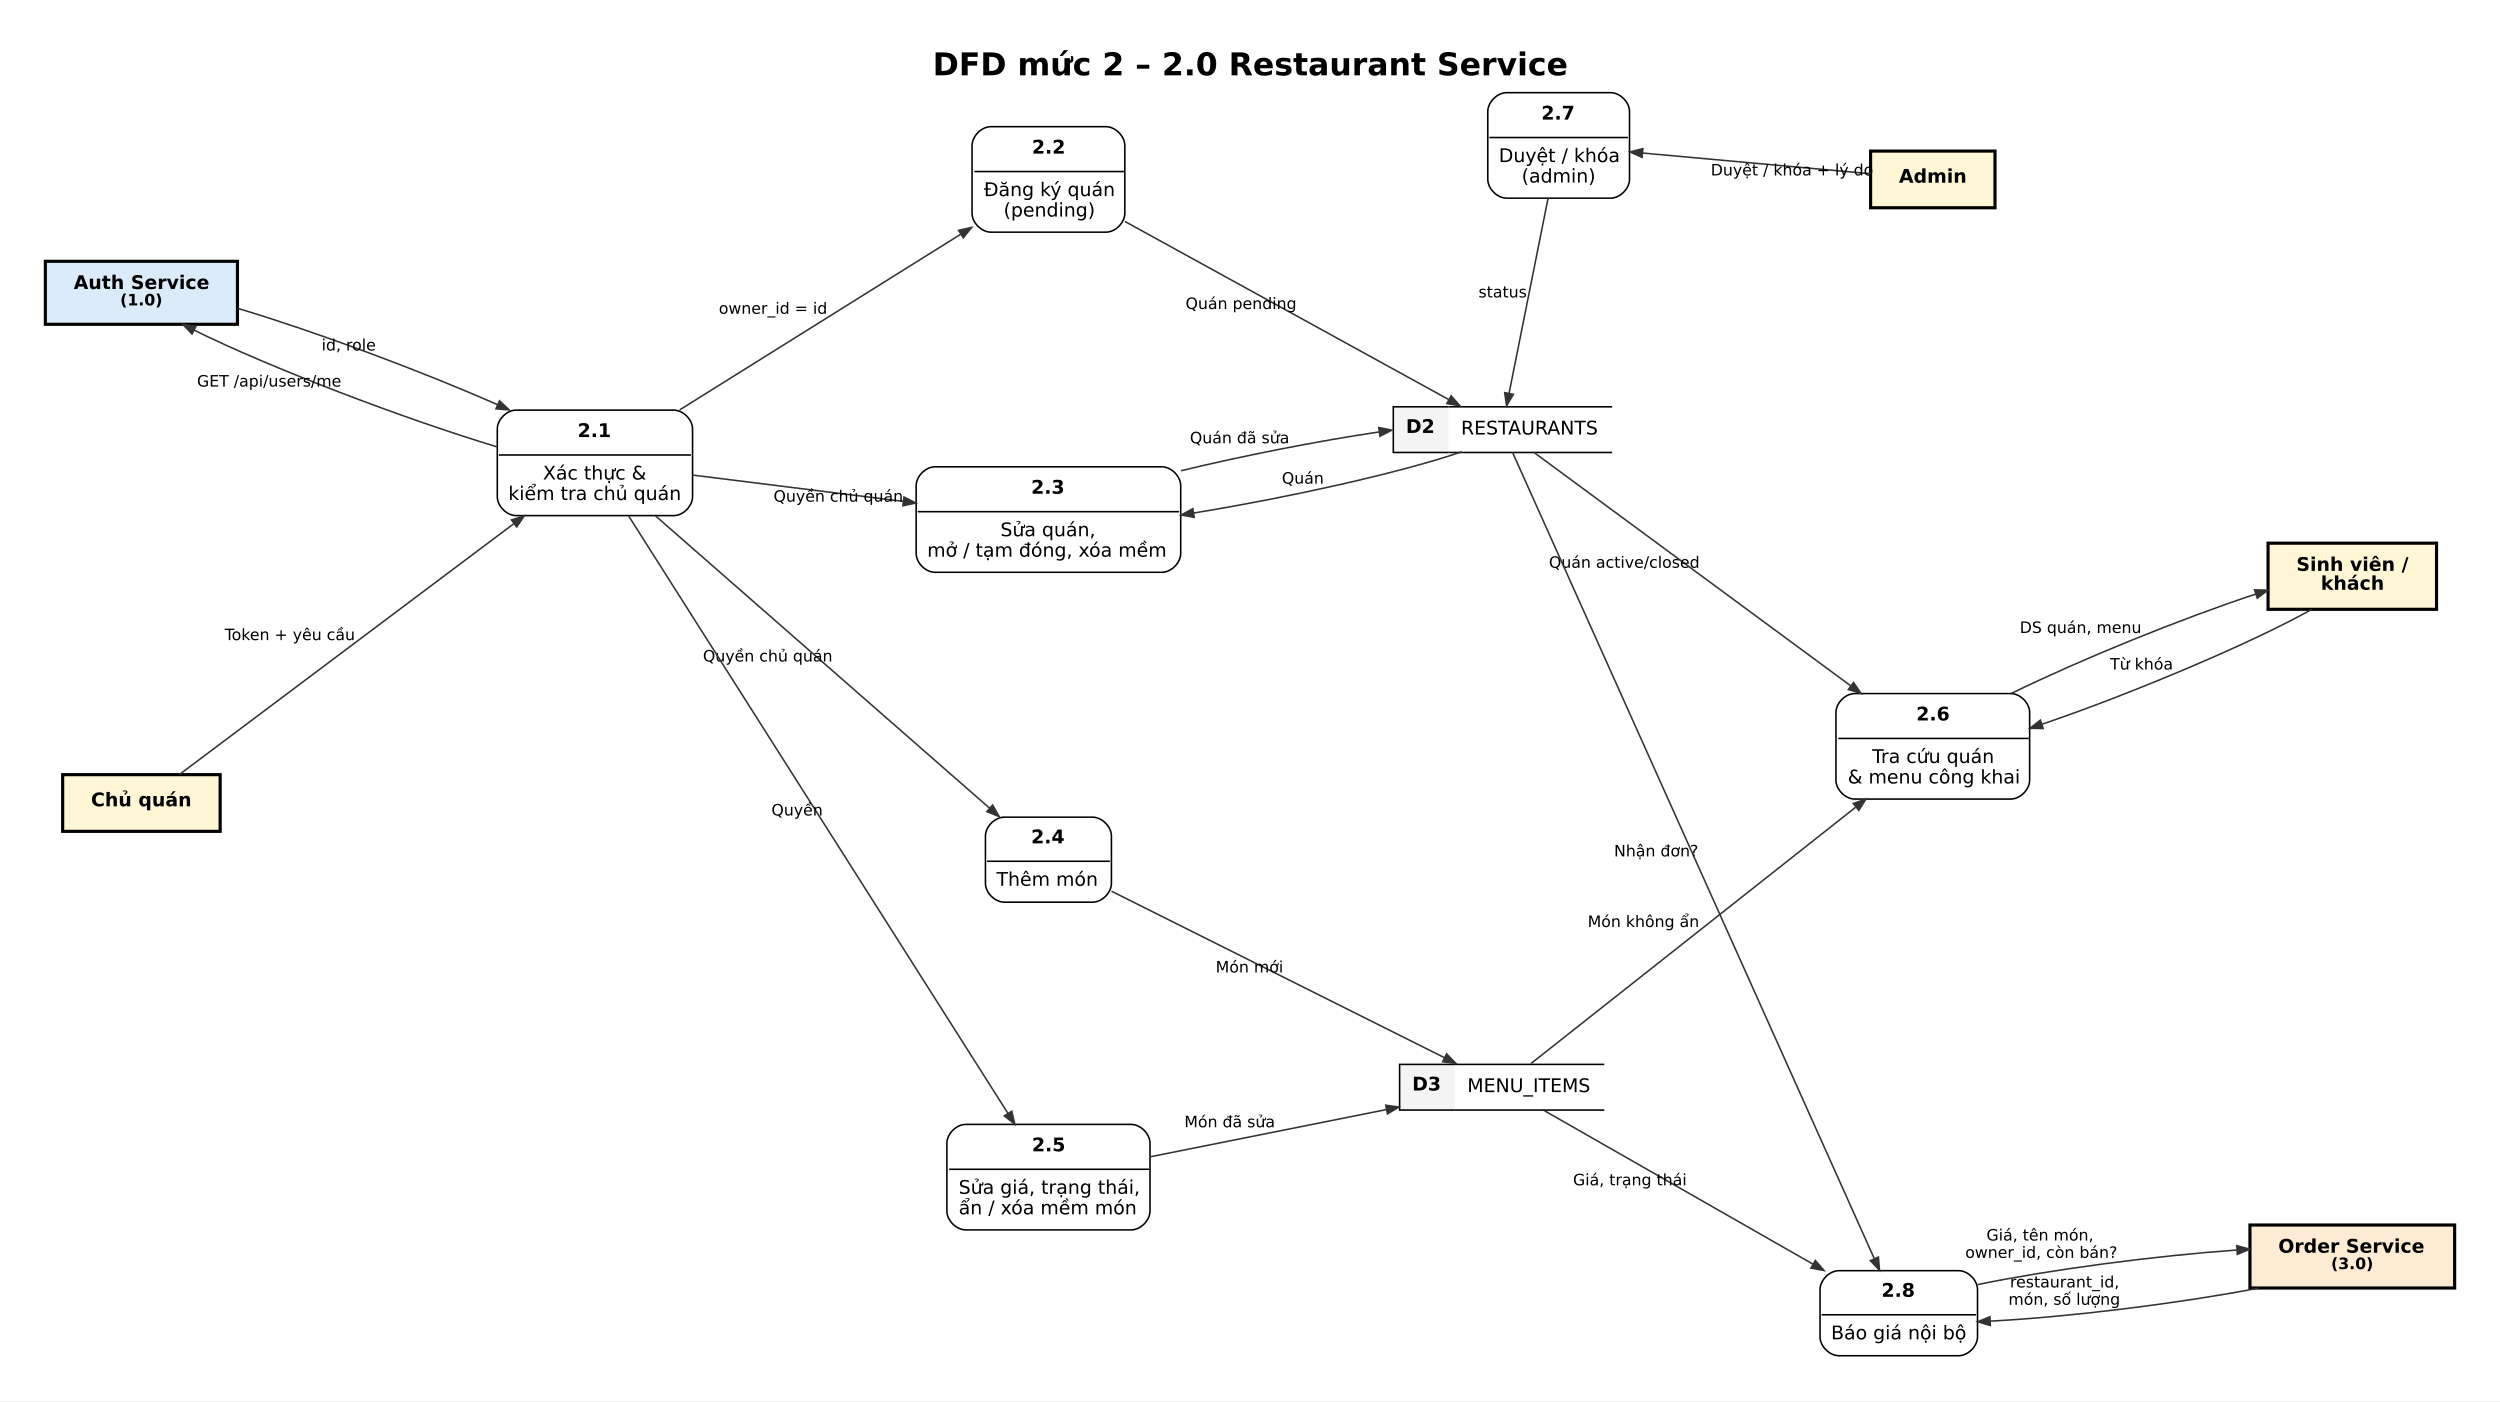
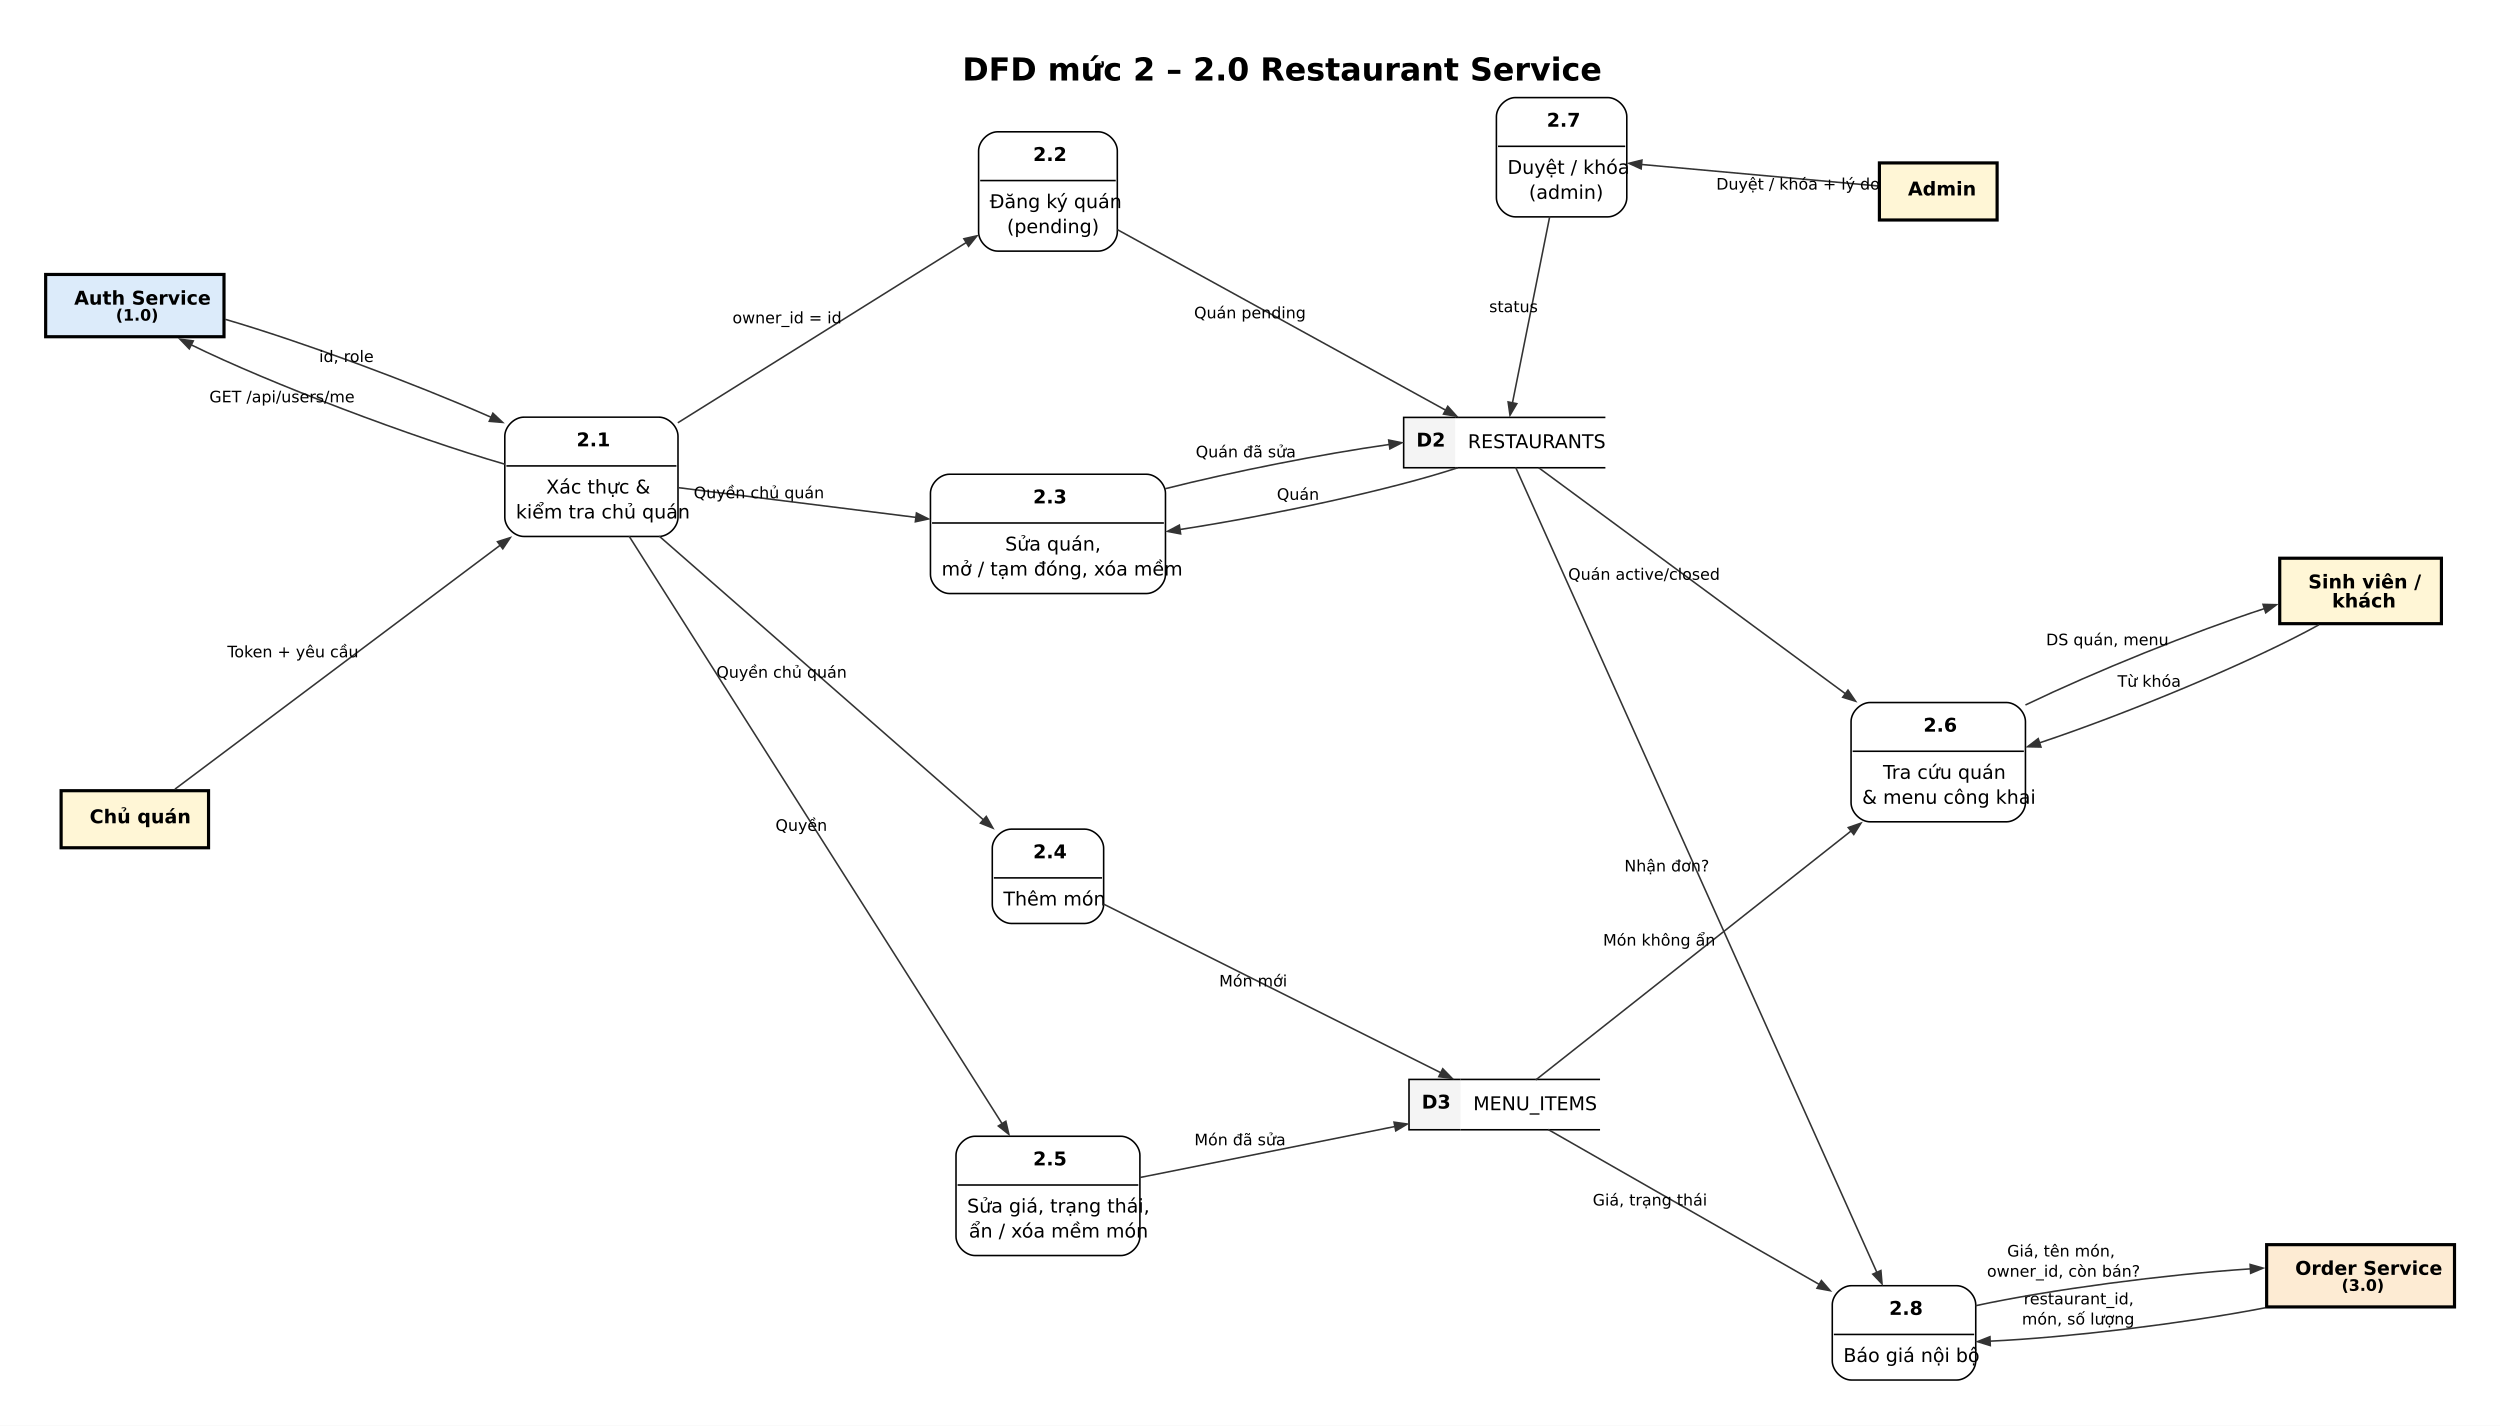
- <svg xmlns="http://www.w3.org/2000/svg" width="1588pt" height="890pt" viewBox="0.00 0.00 1587.60 889.70">
-   <g id="graph0" class="graph" transform="scale(1 1) rotate(0) translate(28.8 860.9)">
-     <polygon fill="white" stroke="transparent" points="-28.8,28.8 -28.8,-860.9 1558.8,-860.9 1558.8,28.8 -28.8,28.8" />
-     <text text-anchor="start" x="563.5" y="-813.1" font-family="DejaVu Sans" font-weight="bold" font-size="20.00">DFD mức 2 – 2.0 Restaurant Service</text>
+ <svg xmlns="http://www.w3.org/2000/svg" width="1577pt" height="899pt" viewBox="0.00 0.00 1577.00 899.00">
+   <g id="graph0" class="graph" transform="scale(1 1) rotate(0) translate(28.8 870.52)">
+     <polygon fill="white" stroke="none" points="-28.8,28.8 -28.8,-870.52 1548.3,-870.52 1548.3,28.8 -28.8,28.8" />
+     <text xml:space="preserve" text-anchor="start" x="578.25" y="-819.72" font-family="DejaVu Sans" font-weight="bold" font-size="20.00">DFD mức 2 – 2.0 Restaurant Service</text>
    <g id="node1" class="node">
-       <polygon fill="#fff6d6" stroke="black" stroke-width="2" points="111,-369 11,-369 11,-333 111,-333 111,-369" />
-       <text text-anchor="start" x="29" y="-348.9" font-family="DejaVu Sans" font-weight="bold" font-size="12.00">Chủ quán</text>
+       <polygon fill="#fff6d6" stroke="black" stroke-width="2" points="102.75,-371.75 9.75,-371.75 9.75,-335.75 102.75,-335.75 102.75,-371.75" />
+       <text xml:space="preserve" text-anchor="start" x="27.75" y="-351.22" font-family="DejaVu Sans" font-weight="bold" font-size="12.00">Chủ quán</text>
    </g>
    <g id="node6" class="node">
-       <path fill="#ffffff" stroke="transparent" d="M299,-533.5C299,-533.5 399,-533.5 399,-533.5 405,-533.5 411,-539.5 411,-545.5 411,-545.5 411,-588.5 411,-588.5 411,-594.5 405,-600.5 399,-600.5 399,-600.5 299,-600.5 299,-600.5 293,-600.5 287,-594.5 287,-588.5 287,-588.5 287,-545.5 287,-545.5 287,-539.5 293,-533.5 299,-533.5" />
-       <polyline fill="none" stroke="black" points="288,-572 410,-572 " />
-       <text text-anchor="start" x="338" y="-583.4" font-family="DejaVu Sans" font-weight="bold" font-size="12.00">2.1</text>
-       <text text-anchor="start" x="316" y="-556.4" font-family="DejaVu Sans" font-size="12.00">Xác thực &amp;</text>
-       <text text-anchor="start" x="294" y="-543.4" font-family="DejaVu Sans" font-size="12.00">kiểm tra chủ quán</text>
-       <path fill="none" stroke="black" d="M299,-533.5C299,-533.5 399,-533.5 399,-533.5 405,-533.5 411,-539.5 411,-545.5 411,-545.5 411,-588.5 411,-588.5 411,-594.5 405,-600.5 399,-600.5 399,-600.5 299,-600.5 299,-600.5 293,-600.5 287,-594.5 287,-588.5 287,-588.5 287,-545.5 287,-545.5 287,-539.5 293,-533.5 299,-533.5" />
+       <path fill="#ffffff" stroke="none" d="M301.63,-532.12C301.63,-532.12 386.88,-532.12 386.88,-532.12 392.88,-532.12 398.88,-538.12 398.88,-544.12 398.88,-544.12 398.88,-595.37 398.88,-595.37 398.88,-601.37 392.88,-607.37 386.88,-607.37 386.88,-607.37 301.63,-607.37 301.63,-607.37 295.63,-607.37 289.63,-601.37 289.63,-595.37 289.63,-595.37 289.63,-544.12 289.63,-544.12 289.63,-538.12 295.63,-532.12 301.63,-532.12" />
+       <polyline fill="none" stroke="black" points="290.63,-576.62 397.88,-576.62" />
+       <text xml:space="preserve" text-anchor="start" x="334.88" y="-588.97" font-family="DejaVu Sans" font-weight="bold" font-size="12.00">2.1</text>
+       <text xml:space="preserve" text-anchor="start" x="315.75" y="-559.22" font-family="DejaVu Sans" font-size="12.00">Xác thực &amp;</text>
+       <text xml:space="preserve" text-anchor="start" x="296.63" y="-543.47" font-family="DejaVu Sans" font-size="12.00">kiểm tra chủ quán</text>
+       <path fill="none" stroke="black" d="M301.63,-532.12C301.63,-532.12 386.88,-532.12 386.88,-532.12 392.88,-532.12 398.88,-538.12 398.88,-544.12 398.88,-544.12 398.88,-595.37 398.88,-595.37 398.88,-601.37 392.88,-607.37 386.88,-607.37 386.88,-607.37 301.63,-607.37 301.63,-607.37 295.63,-607.37 289.63,-601.37 289.63,-595.37 289.63,-595.37 289.63,-544.12 289.63,-544.12 289.63,-538.12 295.63,-532.12 301.63,-532.12" />
    </g>
    <g id="edge1" class="edge">
-       <path fill="none" stroke="#333333" d="M85.06,-369.04C131.56,-403.92 234.71,-481.28 297.4,-528.3" />
-       <polygon fill="#333333" stroke="#333333" points="296.01,-530.76 304.09,-533.32 299.37,-526.28 296.01,-530.76" />
-       <text text-anchor="start" x="113.9" y="-454.42" font-family="DejaVu Sans" font-size="10.00">Token + yêu cầu</text>
+       <path fill="none" stroke="#333333" d="M81.56,-372.73C127.19,-406.96 224.34,-479.81 286.85,-526.7" />
+       <polygon fill="#333333" stroke="#333333" points="285,-528.81 293.08,-531.37 288.36,-524.33 285,-528.81" />
+       <text xml:space="preserve" text-anchor="start" x="114.61" y="-455.89" font-family="DejaVu Sans" font-size="10.00">Token + yêu cầu</text>
    </g>
    <g id="node2" class="node">
-       <polygon fill="#fff6d6" stroke="black" stroke-width="2" points="1518.5,-516 1411.5,-516 1411.5,-474 1518.5,-474 1518.5,-516" />
-       <text text-anchor="start" x="1429.5" y="-498.4" font-family="DejaVu Sans" font-weight="bold" font-size="12.00">Sinh viên /</text>
-       <text text-anchor="start" x="1445" y="-486.4" font-family="DejaVu Sans" font-weight="bold" font-size="12.00">khách</text>
+       <polygon fill="#fff6d6" stroke="black" stroke-width="2" points="1511.25,-518.39 1409.25,-518.39 1409.25,-477.11 1511.25,-477.11 1511.25,-518.39" />
+       <text xml:space="preserve" text-anchor="start" x="1427.25" y="-499.35" font-family="DejaVu Sans" font-weight="bold" font-size="12.00">Sinh viên /</text>
+       <text xml:space="preserve" text-anchor="start" x="1442.25" y="-487.35" font-family="DejaVu Sans" font-weight="bold" font-size="12.00">khách</text>
    </g>
    <g id="node11" class="node">
-       <path fill="#ffffff" stroke="transparent" d="M1149.1,-353.5C1149.1,-353.5 1248.1,-353.5 1248.1,-353.5 1254.1,-353.5 1260.1,-359.5 1260.1,-365.5 1260.1,-365.5 1260.1,-408.5 1260.1,-408.5 1260.1,-414.5 1254.1,-420.5 1248.1,-420.5 1248.1,-420.5 1149.1,-420.5 1149.1,-420.5 1143.1,-420.5 1137.1,-414.5 1137.1,-408.5 1137.1,-408.5 1137.1,-365.5 1137.1,-365.5 1137.1,-359.5 1143.1,-353.5 1149.1,-353.5" />
-       <polyline fill="none" stroke="black" points="1138.6,-392 1259.6,-392 " />
-       <text text-anchor="start" x="1188.1" y="-403.4" font-family="DejaVu Sans" font-weight="bold" font-size="12.00">2.6</text>
-       <text text-anchor="start" x="1160.1" y="-376.4" font-family="DejaVu Sans" font-size="12.00">Tra cứu quán</text>
-       <text text-anchor="start" x="1144.6" y="-363.4" font-family="DejaVu Sans" font-size="12.00">&amp; menu công khai</text>
-       <path fill="none" stroke="black" d="M1149.1,-353.5C1149.1,-353.5 1248.1,-353.5 1248.1,-353.5 1254.1,-353.5 1260.1,-359.5 1260.1,-365.5 1260.1,-365.5 1260.1,-408.5 1260.1,-408.5 1260.1,-414.5 1254.1,-420.5 1248.1,-420.5 1248.1,-420.5 1149.1,-420.5 1149.1,-420.5 1143.1,-420.5 1137.1,-414.5 1137.1,-408.5 1137.1,-408.5 1137.1,-365.5 1137.1,-365.5 1137.1,-359.5 1143.1,-353.5 1149.1,-353.5" />
+       <path fill="#ffffff" stroke="none" d="M1150.85,-352.12C1150.85,-352.12 1236.85,-352.12 1236.85,-352.12 1242.85,-352.12 1248.85,-358.12 1248.85,-364.12 1248.85,-364.12 1248.85,-415.37 1248.85,-415.37 1248.85,-421.37 1242.85,-427.37 1236.85,-427.37 1236.85,-427.37 1150.85,-427.37 1150.85,-427.37 1144.85,-427.37 1138.85,-421.37 1138.85,-415.37 1138.85,-415.37 1138.85,-364.12 1138.85,-364.12 1138.85,-358.12 1144.85,-352.12 1150.85,-352.12" />
+       <polyline fill="none" stroke="black" points="1139.85,-396.62 1247.85,-396.62" />
+       <text xml:space="preserve" text-anchor="start" x="1184.48" y="-408.97" font-family="DejaVu Sans" font-weight="bold" font-size="12.00">2.6</text>
+       <text xml:space="preserve" text-anchor="start" x="1158.98" y="-379.22" font-family="DejaVu Sans" font-size="12.00">Tra cứu quán</text>
+       <text xml:space="preserve" text-anchor="start" x="1145.85" y="-363.47" font-family="DejaVu Sans" font-size="12.00">&amp; menu công khai</text>
+       <path fill="none" stroke="black" d="M1150.85,-352.12C1150.85,-352.12 1236.85,-352.12 1236.85,-352.12 1242.85,-352.12 1248.85,-358.12 1248.85,-364.12 1248.85,-364.12 1248.85,-415.37 1248.85,-415.37 1248.85,-421.37 1242.85,-427.37 1236.85,-427.37 1236.85,-427.37 1150.85,-427.37 1150.85,-427.37 1144.85,-427.37 1138.85,-421.37 1138.85,-415.37 1138.85,-415.37 1138.85,-364.12 1138.85,-364.12 1138.85,-358.12 1144.85,-352.12 1150.85,-352.12" />
    </g>
    <g id="edge13" class="edge">
-       <path fill="none" stroke="#333333" d="M1439.17,-473.9C1399.92,-452.01 1324.12,-420.12 1268.01,-401.04" />
-       <polygon fill="#333333" stroke="#333333" points="1268.71,-398.32 1260.24,-398.44 1266.93,-403.63 1268.71,-398.32" />
-       <text text-anchor="start" x="1311.18" y="-435.75" font-family="DejaVu Sans" font-size="10.00">Từ khóa</text>
+       <path fill="none" stroke="#333333" d="M1433.93,-476.38C1393.18,-453.74 1313.89,-420.6 1257.56,-401.88" />
+       <polygon fill="#333333" stroke="#333333" points="1258.64,-399.28 1250.16,-399.47 1256.9,-404.61 1258.64,-399.28" />
+       <text xml:space="preserve" text-anchor="start" x="1306.93" y="-437.3" font-family="DejaVu Sans" font-size="10.00">Từ khóa</text>
    </g>
    <g id="node3" class="node">
-       <polygon fill="#fff6d6" stroke="black" stroke-width="2" points="1238.1,-765 1159.1,-765 1159.1,-729 1238.1,-729 1238.1,-765" />
-       <text text-anchor="start" x="1177.1" y="-744.9" font-family="DejaVu Sans" font-weight="bold" font-size="12.00">Admin</text>
+       <polygon fill="#fff6d6" stroke="black" stroke-width="2" points="1230.98,-767.75 1156.73,-767.75 1156.73,-731.75 1230.98,-731.75 1230.98,-767.75" />
+       <text xml:space="preserve" text-anchor="start" x="1174.73" y="-747.23" font-family="DejaVu Sans" font-weight="bold" font-size="12.00">Admin</text>
    </g>
    <g id="node12" class="node">
-       <path fill="#ffffff" stroke="transparent" d="M928,-735.1C928,-735.1 994,-735.1 994,-735.1 1000,-735.1 1006,-741.1 1006,-747.1 1006,-747.1 1006,-790.1 1006,-790.1 1006,-796.1 1000,-802.1 994,-802.1 994,-802.1 928,-802.1 928,-802.1 922,-802.1 916,-796.1 916,-790.1 916,-790.1 916,-747.1 916,-747.1 916,-741.1 922,-735.1 928,-735.1" />
-       <polyline fill="none" stroke="black" points="917,-773.6 1005,-773.6 " />
-       <text text-anchor="start" x="950" y="-785" font-family="DejaVu Sans" font-weight="bold" font-size="12.00">2.7</text>
-       <text text-anchor="start" x="923" y="-758" font-family="DejaVu Sans" font-size="12.00">Duyệt / khóa</text>
-       <text text-anchor="start" x="937.5" y="-745" font-family="DejaVu Sans" font-size="12.00">(admin)</text>
-       <path fill="none" stroke="black" d="M928,-735.1C928,-735.1 994,-735.1 994,-735.1 1000,-735.1 1006,-741.1 1006,-747.1 1006,-747.1 1006,-790.1 1006,-790.1 1006,-796.1 1000,-802.1 994,-802.1 994,-802.1 928,-802.1 928,-802.1 922,-802.1 916,-796.1 916,-790.1 916,-790.1 916,-747.1 916,-747.1 916,-741.1 922,-735.1 928,-735.1" />
+       <path fill="#ffffff" stroke="none" d="M927.13,-733.72C927.13,-733.72 985.38,-733.72 985.38,-733.72 991.38,-733.72 997.38,-739.72 997.38,-745.72 997.38,-745.72 997.38,-796.97 997.38,-796.97 997.38,-802.97 991.38,-808.97 985.38,-808.97 985.38,-808.97 927.13,-808.97 927.13,-808.97 921.13,-808.97 915.13,-802.97 915.13,-796.97 915.13,-796.97 915.13,-745.72 915.13,-745.72 915.13,-739.72 921.13,-733.72 927.13,-733.72" />
+       <polyline fill="none" stroke="black" points="916.13,-778.22 996.38,-778.22" />
+       <text xml:space="preserve" text-anchor="start" x="946.88" y="-790.57" font-family="DejaVu Sans" font-weight="bold" font-size="12.00">2.7</text>
+       <text xml:space="preserve" text-anchor="start" x="922.13" y="-760.82" font-family="DejaVu Sans" font-size="12.00">Duyệt / khóa</text>
+       <text xml:space="preserve" text-anchor="start" x="935.63" y="-745.07" font-family="DejaVu Sans" font-size="12.00">(admin)</text>
+       <path fill="none" stroke="black" d="M927.13,-733.72C927.13,-733.72 985.38,-733.72 985.38,-733.72 991.38,-733.72 997.38,-739.72 997.38,-745.72 997.38,-745.72 997.38,-796.97 997.38,-796.97 997.38,-802.97 991.38,-808.97 985.38,-808.97 985.38,-808.97 927.13,-808.97 927.13,-808.97 921.13,-808.97 915.13,-802.97 915.13,-796.97 915.13,-796.97 915.13,-745.72 915.13,-745.72 915.13,-739.72 921.13,-733.72 927.13,-733.72" />
    </g>
    <g id="edge17" class="edge">
-       <path fill="none" stroke="#333333" d="M1159.1,-750.59C1119.47,-754.19 1058.18,-759.77 1014.27,-763.76" />
-       <polygon fill="#333333" stroke="#333333" points="1013.99,-760.97 1006.28,-764.48 1014.5,-766.55 1013.99,-760.97" />
-       <text text-anchor="start" x="1057.6" y="-749.52" font-family="DejaVu Sans" font-size="10.00">Duyệt / khóa + lý do</text>
+       <path fill="none" stroke="#333333" d="M1155.94,-753.2C1115.45,-756.88 1051.09,-762.73 1006.43,-766.79" />
+       <polygon fill="#333333" stroke="#333333" points="1006.43,-763.98 998.72,-767.49 1006.94,-769.55 1006.43,-763.98" />
+       <text xml:space="preserve" text-anchor="start" x="1053.79" y="-750.92" font-family="DejaVu Sans" font-size="10.00">Duyệt / khóa + lý do</text>
    </g>
    <g id="node4" class="node">
-       <polygon fill="#dcebfa" stroke="black" stroke-width="2" points="122,-695 0,-695 0,-655 122,-655 122,-695" />
-       <text text-anchor="start" x="18" y="-677.4" font-family="DejaVu Sans" font-weight="bold" font-size="12.00">Auth Service</text>
-       <text text-anchor="start" x="47.5" y="-667" font-family="DejaVu Sans" font-weight="bold" font-size="10.00">(1.0)</text>
+       <polygon fill="#dcebfa" stroke="black" stroke-width="2" points="112.5,-697.39 0,-697.39 0,-658.11 112.5,-658.11 112.5,-697.39" />
+       <text xml:space="preserve" text-anchor="start" x="18" y="-678.35" font-family="DejaVu Sans" font-weight="bold" font-size="12.00">Auth Service</text>
+       <text xml:space="preserve" text-anchor="start" x="44.25" y="-668.25" font-family="DejaVu Sans" font-weight="bold" font-size="10.00">(1.0)</text>
    </g>
    <g id="edge3" class="edge">
-       <path fill="none" stroke="#333333" d="M122.19,-665.11C170.81,-650.59 238.46,-625.44 287.23,-603.9" />
-       <polygon fill="#333333" stroke="#333333" points="288.42,-606.43 294.58,-600.61 286.14,-601.32 288.42,-606.43" />
-       <text text-anchor="start" x="175.43" y="-638.36" font-family="DejaVu Sans" font-size="10.00">id, role</text>
+       <path fill="none" stroke="#333333" d="M113.26,-669.1C161.7,-654.92 231.08,-629.27 281.17,-607.23" />
+       <polygon fill="#333333" stroke="#333333" points="282.11,-609.87 288.28,-604.06 279.83,-604.76 282.11,-609.87" />
+       <text xml:space="preserve" text-anchor="start" x="172.5" y="-642.17" font-family="DejaVu Sans" font-size="10.00">id, role</text>
    </g>
    <g id="node5" class="node">
-       <polygon fill="#fdebd3" stroke="black" stroke-width="2" points="1530,-83 1400,-83 1400,-43 1530,-43 1530,-83" />
-       <text text-anchor="start" x="1418" y="-65.4" font-family="DejaVu Sans" font-weight="bold" font-size="12.00">Order Service</text>
-       <text text-anchor="start" x="1451.5" y="-55" font-family="DejaVu Sans" font-weight="bold" font-size="10.00">(3.0)</text>
+       <polygon fill="#fdebd3" stroke="black" stroke-width="2" points="1519.5,-85.39 1401,-85.39 1401,-46.11 1519.5,-46.11 1519.5,-85.39" />
+       <text xml:space="preserve" text-anchor="start" x="1419" y="-66.35" font-family="DejaVu Sans" font-weight="bold" font-size="12.00">Order Service</text>
+       <text xml:space="preserve" text-anchor="start" x="1448.25" y="-56.25" font-family="DejaVu Sans" font-weight="bold" font-size="10.00">(3.0)</text>
    </g>
    <g id="node13" class="node">
-       <path fill="#ffffff" stroke="transparent" d="M1139,0C1139,0 1215,0 1215,0 1221,0 1227,-6 1227,-12 1227,-12 1227,-42 1227,-42 1227,-48 1221,-54 1215,-54 1215,-54 1139,-54 1139,-54 1133,-54 1127,-48 1127,-42 1127,-42 1127,-12 1127,-12 1127,-6 1133,0 1139,0" />
-       <polyline fill="none" stroke="black" points="1128,-26 1226,-26 " />
-       <text text-anchor="start" x="1166" y="-37.4" font-family="DejaVu Sans" font-weight="bold" font-size="12.00">2.8</text>
-       <text text-anchor="start" x="1134" y="-10.4" font-family="DejaVu Sans" font-size="12.00">Báo giá nội bộ</text>
-       <path fill="none" stroke="black" d="M1139,0C1139,0 1215,0 1215,0 1221,0 1227,-6 1227,-12 1227,-12 1227,-42 1227,-42 1227,-48 1221,-54 1215,-54 1215,-54 1139,-54 1139,-54 1133,-54 1127,-48 1127,-42 1127,-42 1127,-12 1127,-12 1127,-6 1133,0 1139,0" />
+       <path fill="#ffffff" stroke="none" d="M1139,0C1139,0 1205.5,0 1205.5,0 1211.5,0 1217.5,-6 1217.5,-12 1217.5,-12 1217.5,-47.5 1217.5,-47.5 1217.5,-53.5 1211.5,-59.5 1205.5,-59.5 1205.5,-59.5 1139,-59.5 1139,-59.5 1133,-59.5 1127,-53.5 1127,-47.5 1127,-47.5 1127,-12 1127,-12 1127,-6 1133,0 1139,0" />
+       <polyline fill="none" stroke="black" points="1128,-28.75 1216.5,-28.75" />
+       <text xml:space="preserve" text-anchor="start" x="1162.88" y="-41.1" font-family="DejaVu Sans" font-weight="bold" font-size="12.00">2.8</text>
+       <text xml:space="preserve" text-anchor="start" x="1134" y="-11.35" font-family="DejaVu Sans" font-size="12.00">Báo giá nội bộ</text>
+       <path fill="none" stroke="black" d="M1139,0C1139,0 1205.5,0 1205.5,0 1211.5,0 1217.5,-6 1217.5,-12 1217.5,-12 1217.5,-47.5 1217.5,-47.5 1217.5,-53.5 1211.5,-59.5 1205.5,-59.5 1205.5,-59.5 1139,-59.5 1139,-59.5 1133,-59.5 1127,-53.5 1127,-47.5 1127,-47.5 1127,-12 1127,-12 1127,-6 1133,0 1139,0" />
    </g>
    <g id="edge19" class="edge">
-       <path fill="none" stroke="#333333" d="M1405.48,-42.94C1355.53,-33.27 1284.63,-24.51 1235.09,-21.96" />
-       <polygon fill="#333333" stroke="#333333" points="1235.14,-19.16 1227.03,-21.59 1234.89,-24.75 1235.14,-19.16" />
-       <text text-anchor="start" x="1247.6" y="-43.35" font-family="DejaVu Sans" font-size="10.00">restaurant_id,</text>
-       <text text-anchor="start" x="1246.6" y="-32.35" font-family="DejaVu Sans" font-size="10.00">món, số lượng</text>
+       <path fill="none" stroke="#333333" d="M1400.03,-45.55C1348.75,-35.67 1275.75,-26.77 1226.31,-24.51" />
+       <polygon fill="#333333" stroke="#333333" points="1226.67,-21.73 1218.57,-24.22 1226.46,-27.32 1226.67,-21.73" />
+       <text xml:space="preserve" text-anchor="start" x="1247.74" y="-47.74" font-family="DejaVu Sans" font-size="10.00">restaurant_id,</text>
+       <text xml:space="preserve" text-anchor="start" x="1246.61" y="-34.99" font-family="DejaVu Sans" font-size="10.00">món, số lượng</text>
    </g>
    <g id="edge2" class="edge">
-       <path fill="none" stroke="#333333" d="M286.74,-577.2C227.76,-594.91 141.49,-627.92 94.47,-651.28" />
-       <polygon fill="#333333" stroke="#333333" points="93.14,-648.82 87.27,-654.94 95.67,-653.81 93.14,-648.82" />
-       <text text-anchor="start" x="96.31" y="-615.44" font-family="DejaVu Sans" font-size="10.00">GET /api/users/me</text>
+       <path fill="none" stroke="#333333" d="M289.64,-577.7C231.53,-594.49 141.4,-628.66 91.83,-652.99" />
+       <polygon fill="#333333" stroke="#333333" points="90.59,-650.48 84.71,-656.58 93.11,-655.48 90.59,-650.48" />
+       <text xml:space="preserve" text-anchor="start" x="103.26" y="-616.73" font-family="DejaVu Sans" font-size="10.00">GET /api/users/me</text>
    </g>
    <g id="node7" class="node">
-       <path fill="#ffffff" stroke="transparent" d="M600.5,-713.5C600.5,-713.5 673.5,-713.5 673.5,-713.5 679.5,-713.5 685.5,-719.5 685.5,-725.5 685.5,-725.5 685.5,-768.5 685.5,-768.5 685.5,-774.5 679.5,-780.5 673.5,-780.5 673.5,-780.5 600.5,-780.5 600.5,-780.5 594.5,-780.5 588.5,-774.5 588.5,-768.5 588.5,-768.5 588.5,-725.5 588.5,-725.5 588.5,-719.5 594.5,-713.5 600.5,-713.5" />
-       <polyline fill="none" stroke="black" points="590,-752 685,-752 " />
-       <text text-anchor="start" x="626.5" y="-763.4" font-family="DejaVu Sans" font-weight="bold" font-size="12.00">2.2</text>
-       <text text-anchor="start" x="596" y="-736.4" font-family="DejaVu Sans" font-size="12.00">Đăng ký quán</text>
-       <text text-anchor="start" x="608.5" y="-723.4" font-family="DejaVu Sans" font-size="12.00">(pending)</text>
-       <path fill="none" stroke="black" d="M600.5,-713.5C600.5,-713.5 673.5,-713.5 673.5,-713.5 679.5,-713.5 685.5,-719.5 685.5,-725.5 685.5,-725.5 685.5,-768.5 685.5,-768.5 685.5,-774.5 679.5,-780.5 673.5,-780.5 673.5,-780.5 600.5,-780.5 600.5,-780.5 594.5,-780.5 588.5,-774.5 588.5,-768.5 588.5,-768.5 588.5,-725.5 588.5,-725.5 588.5,-719.5 594.5,-713.5 600.5,-713.5" />
+       <path fill="#ffffff" stroke="none" d="M600.5,-712.12C600.5,-712.12 664,-712.12 664,-712.12 670,-712.12 676,-718.12 676,-724.12 676,-724.12 676,-775.38 676,-775.38 676,-781.38 670,-787.38 664,-787.38 664,-787.38 600.5,-787.38 600.5,-787.38 594.5,-787.38 588.5,-781.38 588.5,-775.38 588.5,-775.38 588.5,-724.12 588.5,-724.12 588.5,-718.12 594.5,-712.12 600.5,-712.12" />
+       <polyline fill="none" stroke="black" points="589.5,-756.62 675,-756.62" />
+       <text xml:space="preserve" text-anchor="start" x="622.88" y="-768.98" font-family="DejaVu Sans" font-weight="bold" font-size="12.00">2.2</text>
+       <text xml:space="preserve" text-anchor="start" x="595.5" y="-739.23" font-family="DejaVu Sans" font-size="12.00">Đăng ký quán</text>
+       <text xml:space="preserve" text-anchor="start" x="606.38" y="-723.48" font-family="DejaVu Sans" font-size="12.00">(pending)</text>
+       <path fill="none" stroke="black" d="M600.5,-712.12C600.5,-712.12 664,-712.12 664,-712.12 670,-712.12 676,-718.12 676,-724.12 676,-724.12 676,-775.38 676,-775.38 676,-781.38 670,-787.38 664,-787.38 664,-787.38 600.5,-787.38 600.5,-787.38 594.5,-787.38 588.5,-781.38 588.5,-775.38 588.5,-775.38 588.5,-724.12 588.5,-724.12 588.5,-718.12 594.5,-712.12 600.5,-712.12" />
    </g>
    <g id="edge4" class="edge">
-       <path fill="none" stroke="#333333" d="M402.83,-600.65C453.78,-632.49 529.93,-680.08 581.44,-712.28" />
-       <polygon fill="#333333" stroke="#333333" points="579.96,-714.65 588.23,-716.52 582.93,-709.9 579.96,-714.65" />
-       <text text-anchor="start" x="427.66" y="-661.66" font-family="DejaVu Sans" font-size="10.00">owner_id = id</text>
+       <path fill="none" stroke="#333333" d="M398.76,-603.82C451.08,-636.52 529.51,-685.54 580.79,-717.59" />
+       <polygon fill="#333333" stroke="#333333" points="579.23,-719.91 587.49,-721.78 582.19,-715.16 579.23,-719.91" />
+       <text xml:space="preserve" text-anchor="start" x="433.23" y="-666.58" font-family="DejaVu Sans" font-size="10.00">owner_id = id</text>
    </g>
    <g id="node8" class="node">
-       <path fill="#ffffff" stroke="transparent" d="M565,-497.5C565,-497.5 709,-497.5 709,-497.5 715,-497.5 721,-503.5 721,-509.5 721,-509.5 721,-552.5 721,-552.5 721,-558.5 715,-564.5 709,-564.5 709,-564.5 565,-564.5 565,-564.5 559,-564.5 553,-558.5 553,-552.5 553,-552.5 553,-509.5 553,-509.5 553,-503.5 559,-497.5 565,-497.5" />
-       <polyline fill="none" stroke="black" points="554,-536 720,-536 " />
-       <text text-anchor="start" x="626" y="-547.4" font-family="DejaVu Sans" font-weight="bold" font-size="12.00">2.3</text>
-       <text text-anchor="start" x="606.5" y="-520.4" font-family="DejaVu Sans" font-size="12.00">Sửa quán,</text>
-       <text text-anchor="start" x="560" y="-507.4" font-family="DejaVu Sans" font-size="12.00">mở / tạm đóng, xóa mềm</text>
-       <path fill="none" stroke="black" d="M565,-497.5C565,-497.5 709,-497.5 709,-497.5 715,-497.5 721,-503.5 721,-509.5 721,-509.5 721,-552.5 721,-552.5 721,-558.5 715,-564.5 709,-564.5 709,-564.5 565,-564.5 565,-564.5 559,-564.5 553,-558.5 553,-552.5 553,-552.5 553,-509.5 553,-509.5 553,-503.5 559,-497.5 565,-497.5" />
+       <path fill="#ffffff" stroke="none" d="M570.13,-496.12C570.13,-496.12 694.38,-496.12 694.38,-496.12 700.38,-496.12 706.38,-502.12 706.38,-508.12 706.38,-508.12 706.38,-559.37 706.38,-559.37 706.38,-565.37 700.38,-571.37 694.38,-571.37 694.38,-571.37 570.13,-571.37 570.13,-571.37 564.13,-571.37 558.13,-565.37 558.13,-559.37 558.13,-559.37 558.13,-508.12 558.13,-508.12 558.13,-502.12 564.13,-496.12 570.13,-496.12" />
+       <polyline fill="none" stroke="black" points="559.13,-540.62 705.38,-540.62" />
+       <text xml:space="preserve" text-anchor="start" x="622.88" y="-552.97" font-family="DejaVu Sans" font-weight="bold" font-size="12.00">2.3</text>
+       <text xml:space="preserve" text-anchor="start" x="605.25" y="-523.22" font-family="DejaVu Sans" font-size="12.00">Sửa quán,</text>
+       <text xml:space="preserve" text-anchor="start" x="565.13" y="-507.47" font-family="DejaVu Sans" font-size="12.00">mở / tạm đóng, xóa mềm</text>
+       <path fill="none" stroke="black" d="M570.13,-496.12C570.13,-496.12 694.38,-496.12 694.38,-496.12 700.38,-496.12 706.38,-502.12 706.38,-508.12 706.38,-508.12 706.38,-559.37 706.38,-559.37 706.38,-565.37 700.38,-571.37 694.38,-571.37 694.38,-571.37 570.13,-571.37 570.13,-571.37 564.13,-571.37 558.13,-565.37 558.13,-559.37 558.13,-559.37 558.13,-508.12 558.13,-508.12 558.13,-502.12 564.13,-496.12 570.13,-496.12" />
    </g>
    <g id="edge6" class="edge">
-       <path fill="none" stroke="#333333" d="M411.14,-559.23C450.13,-554.36 501.12,-547.98 544.78,-542.53" />
-       <polygon fill="#333333" stroke="#333333" points="545.26,-545.29 552.85,-541.52 544.56,-539.73 545.26,-545.29" />
-       <text text-anchor="start" x="462.42" y="-542.35" font-family="DejaVu Sans" font-size="10.00">Quyền chủ quán</text>
+       <path fill="none" stroke="#333333" d="M398.76,-562.94C441.2,-557.63 500.81,-550.18 549.18,-544.13" />
+       <polygon fill="#333333" stroke="#333333" points="549.29,-546.94 556.88,-543.17 548.6,-541.38 549.29,-546.94" />
+       <text xml:space="preserve" text-anchor="start" x="408.78" y="-556.22" font-family="DejaVu Sans" font-size="10.00">Quyền chủ quán</text>
    </g>
    <g id="node9" class="node">
-       <path fill="#ffffff" stroke="transparent" d="M609,-288C609,-288 665,-288 665,-288 671,-288 677,-294 677,-300 677,-300 677,-330 677,-330 677,-336 671,-342 665,-342 665,-342 609,-342 609,-342 603,-342 597,-336 597,-330 597,-330 597,-300 597,-300 597,-294 603,-288 609,-288" />
-       <polyline fill="none" stroke="black" points="598,-314 676,-314 " />
-       <text text-anchor="start" x="626" y="-325.4" font-family="DejaVu Sans" font-weight="bold" font-size="12.00">2.4</text>
-       <text text-anchor="start" x="604" y="-298.4" font-family="DejaVu Sans" font-size="12.00">Thêm món</text>
-       <path fill="none" stroke="black" d="M609,-288C609,-288 665,-288 665,-288 671,-288 677,-294 677,-300 677,-300 677,-330 677,-330 677,-336 671,-342 665,-342 665,-342 609,-342 609,-342 603,-342 597,-336 597,-330 597,-330 597,-300 597,-300 597,-294 603,-288 609,-288" />
+       <path fill="#ffffff" stroke="none" d="M609.13,-288C609.13,-288 655.38,-288 655.38,-288 661.38,-288 667.38,-294 667.38,-300 667.38,-300 667.38,-335.5 667.38,-335.5 667.38,-341.5 661.38,-347.5 655.38,-347.5 655.38,-347.5 609.13,-347.5 609.13,-347.5 603.13,-347.5 597.13,-341.5 597.13,-335.5 597.13,-335.5 597.13,-300 597.13,-300 597.13,-294 603.13,-288 609.13,-288" />
+       <polyline fill="none" stroke="black" points="598.13,-316.75 666.38,-316.75" />
+       <text xml:space="preserve" text-anchor="start" x="622.88" y="-329.1" font-family="DejaVu Sans" font-weight="bold" font-size="12.00">2.4</text>
+       <text xml:space="preserve" text-anchor="start" x="604.13" y="-299.35" font-family="DejaVu Sans" font-size="12.00">Thêm món</text>
+       <path fill="none" stroke="black" d="M609.13,-288C609.13,-288 655.38,-288 655.38,-288 661.38,-288 667.38,-294 667.38,-300 667.38,-300 667.38,-335.5 667.38,-335.5 667.38,-341.5 661.38,-347.5 655.38,-347.5 655.38,-347.5 609.13,-347.5 609.13,-347.5 603.13,-347.5 597.13,-341.5 597.13,-335.5 597.13,-335.5 597.13,-300 597.13,-300 597.13,-294 603.13,-288 609.13,-288" />
    </g>
    <g id="edge9" class="edge">
-       <path fill="none" stroke="#333333" d="M387.54,-533.28C443.04,-484.72 544.78,-395.69 599.62,-347.71" />
-       <polygon fill="#333333" stroke="#333333" points="601.57,-349.72 605.75,-342.35 597.88,-345.51 601.57,-349.72" />
-       <text text-anchor="start" x="417.58" y="-440.86" font-family="DejaVu Sans" font-size="10.00">Quyền chủ quán</text>
+       <path fill="none" stroke="#333333" d="M387.06,-532.3C442.24,-484.01 537.52,-400.64 591.63,-353.3" />
+       <polygon fill="#333333" stroke="#333333" points="593.34,-355.52 597.52,-348.14 589.65,-351.3 593.34,-355.52" />
+       <text xml:space="preserve" text-anchor="start" x="423.07" y="-443" font-family="DejaVu Sans" font-size="10.00">Quyền chủ quán</text>
    </g>
    <g id="node10" class="node">
-       <path fill="#ffffff" stroke="transparent" d="M584.5,-79.9C584.5,-79.9 689.5,-79.9 689.5,-79.9 695.5,-79.9 701.5,-85.9 701.5,-91.9 701.5,-91.9 701.5,-134.9 701.5,-134.9 701.5,-140.9 695.5,-146.9 689.5,-146.9 689.5,-146.9 584.5,-146.9 584.5,-146.9 578.5,-146.9 572.5,-140.9 572.5,-134.9 572.5,-134.9 572.5,-91.9 572.5,-91.9 572.5,-85.9 578.5,-79.9 584.5,-79.9" />
-       <polyline fill="none" stroke="black" points="574,-118.4 701,-118.4 " />
-       <text text-anchor="start" x="626.5" y="-129.8" font-family="DejaVu Sans" font-weight="bold" font-size="12.00">2.5</text>
-       <text text-anchor="start" x="580" y="-102.8" font-family="DejaVu Sans" font-size="12.00">Sửa giá, trạng thái,</text>
-       <text text-anchor="start" x="580" y="-89.8" font-family="DejaVu Sans" font-size="12.00">ẩn / xóa mềm món</text>
-       <path fill="none" stroke="black" d="M584.5,-79.9C584.5,-79.9 689.5,-79.9 689.5,-79.9 695.5,-79.9 701.5,-85.9 701.5,-91.9 701.5,-91.9 701.5,-134.9 701.5,-134.9 701.5,-140.9 695.5,-146.9 689.5,-146.9 689.5,-146.9 584.5,-146.9 584.5,-146.9 578.5,-146.9 572.5,-140.9 572.5,-134.9 572.5,-134.9 572.5,-91.9 572.5,-91.9 572.5,-85.9 578.5,-79.9 584.5,-79.9" />
+       <path fill="#ffffff" stroke="none" d="M586.25,-78.52C586.25,-78.52 678.25,-78.52 678.25,-78.52 684.25,-78.52 690.25,-84.52 690.25,-90.52 690.25,-90.52 690.25,-141.77 690.25,-141.77 690.25,-147.77 684.25,-153.77 678.25,-153.77 678.25,-153.77 586.25,-153.77 586.25,-153.77 580.25,-153.77 574.25,-147.77 574.25,-141.77 574.25,-141.77 574.25,-90.52 574.25,-90.52 574.25,-84.52 580.25,-78.52 586.25,-78.52" />
+       <polyline fill="none" stroke="black" points="575.25,-123.02 689.25,-123.02" />
+       <text xml:space="preserve" text-anchor="start" x="622.88" y="-135.37" font-family="DejaVu Sans" font-weight="bold" font-size="12.00">2.5</text>
+       <text xml:space="preserve" text-anchor="start" x="581.25" y="-105.62" font-family="DejaVu Sans" font-size="12.00">Sửa giá, trạng thái,</text>
+       <text xml:space="preserve" text-anchor="start" x="582.38" y="-89.87" font-family="DejaVu Sans" font-size="12.00">ẩn / xóa mềm món</text>
+       <path fill="none" stroke="black" d="M586.25,-78.52C586.25,-78.52 678.25,-78.52 678.25,-78.52 684.25,-78.52 690.25,-84.52 690.25,-90.52 690.25,-90.52 690.25,-141.77 690.25,-141.77 690.25,-147.77 684.25,-153.77 678.25,-153.77 678.25,-153.77 586.25,-153.77 586.25,-153.77 580.25,-153.77 574.25,-147.77 574.25,-141.77 574.25,-141.77 574.25,-90.52 574.25,-90.52 574.25,-84.52 580.25,-78.52 586.25,-78.52" />
    </g>
    <g id="edge11" class="edge">
-       <path fill="none" stroke="#333333" d="M370.41,-533.28C422.39,-451.42 555.07,-242.44 611.25,-153.96" />
-       <polygon fill="#333333" stroke="#333333" points="613.72,-155.29 615.64,-147.04 608.99,-152.29 613.72,-155.29" />
-       <text text-anchor="start" x="461.09" y="-343.06" font-family="DejaVu Sans" font-size="10.00">Quyền</text>
+       <path fill="none" stroke="#333333" d="M368.06,-532.24C420.65,-449.42 546.54,-251.14 603.45,-161.51" />
+       <polygon fill="#333333" stroke="#333333" points="605.67,-163.23 607.6,-154.98 600.95,-160.23 605.67,-163.23" />
+       <text xml:space="preserve" text-anchor="start" x="460.36" y="-346.43" font-family="DejaVu Sans" font-size="10.00">Quyền</text>
    </g>
    <g id="node14" class="node">
-       <polygon fill="#f4f4f4" stroke="transparent" points="856,-573.6 856,-602.6 891,-602.6 891,-573.6 856,-573.6" />
-       <polyline fill="none" stroke="black" points="891,-602.6 856,-602.6 856,-573.6 891,-573.6 " />
-       <text text-anchor="start" x="864" y="-586" font-family="DejaVu Sans" font-weight="bold" font-size="12.00">D2</text>
-       <polyline fill="none" stroke="black" points="891,-573.6 995,-573.6 " />
-       <polyline fill="none" stroke="black" points="995,-602.6 891,-602.6 " />
-       <text text-anchor="start" x="899" y="-585" font-family="DejaVu Sans" font-size="12.00">RESTAURANTS</text>
+       <polygon fill="#f4f4f4" stroke="none" points="856.63,-575.47 856.63,-607.22 889.13,-607.22 889.13,-575.47 856.63,-575.47" />
+       <polyline fill="none" stroke="black" points="889.13,-607.22 856.63,-607.22 856.63,-575.47 889.13,-575.47" />
+       <text xml:space="preserve" text-anchor="start" x="864.63" y="-588.82" font-family="DejaVu Sans" font-weight="bold" font-size="12.00">D2</text>
+       <polyline fill="none" stroke="black" points="889.13,-575.47 983.88,-575.47" />
+       <polyline fill="none" stroke="black" points="983.88,-607.22 889.13,-607.22" />
+       <text xml:space="preserve" text-anchor="start" x="897.13" y="-587.82" font-family="DejaVu Sans" font-size="12.00">RESTAURANTS</text>
    </g>
    <g id="edge5" class="edge">
-       <path fill="none" stroke="#333333" d="M685.53,-720.31C743.9,-688.21 840.35,-635.16 891.21,-607.19" />
-       <polygon fill="#333333" stroke="#333333" points="892.71,-609.56 898.37,-603.25 890.01,-604.65 892.71,-609.56" />
-       <text text-anchor="start" x="724.07" y="-664.71" font-family="DejaVu Sans" font-size="10.00">Quán pending</text>
+       <path fill="none" stroke="#333333" d="M675.99,-725.69C732.6,-694.56 830.25,-640.85 883.32,-611.66" />
+       <polygon fill="#333333" stroke="#333333" points="884.45,-614.23 890.11,-607.93 881.75,-609.33 884.45,-614.23" />
+       <text xml:space="preserve" text-anchor="start" x="724.41" y="-669.72" font-family="DejaVu Sans" font-size="10.00">Quán pending</text>
    </g>
    <g id="edge8" class="edge">
-       <path fill="none" stroke="#333333" d="M721.08,-561.98C760.8,-571.59 807.93,-580.84 846.88,-586.62" />
-       <polygon fill="#333333" stroke="#333333" points="846.74,-589.43 855.06,-587.79 847.54,-583.88 846.74,-589.43" />
-       <text text-anchor="start" x="726.82" y="-579.43" font-family="DejaVu Sans" font-size="10.00">Quán đã sửa</text>
+       <path fill="none" stroke="#333333" d="M706.04,-562.2C749.54,-573.15 804.36,-584 847.65,-590.17" />
+       <polygon fill="#333333" stroke="#333333" points="847.18,-592.93 855.49,-591.25 847.94,-587.38 847.18,-592.93" />
+       <text xml:space="preserve" text-anchor="start" x="725.45" y="-582.02" font-family="DejaVu Sans" font-size="10.00">Quán đã sửa</text>
    </g>
    <g id="node15" class="node">
-       <polygon fill="#f4f4f4" stroke="transparent" points="860,-156 860,-185 895,-185 895,-156 860,-156" />
-       <polyline fill="none" stroke="black" points="895,-185 860,-185 860,-156 895,-156 " />
-       <text text-anchor="start" x="868" y="-168.4" font-family="DejaVu Sans" font-weight="bold" font-size="12.00">D3</text>
-       <polyline fill="none" stroke="black" points="895,-156 990,-156 " />
-       <polyline fill="none" stroke="black" points="990,-185 895,-185 " />
-       <text text-anchor="start" x="903" y="-167.4" font-family="DejaVu Sans" font-size="12.00">MENU_ITEMS</text>
+       <polygon fill="#f4f4f4" stroke="none" points="860,-157.87 860,-189.62 892.5,-189.62 892.5,-157.87 860,-157.87" />
+       <polyline fill="none" stroke="black" points="892.5,-189.62 860,-189.62 860,-157.87 892.5,-157.87" />
+       <text xml:space="preserve" text-anchor="start" x="868" y="-171.22" font-family="DejaVu Sans" font-weight="bold" font-size="12.00">D3</text>
+       <polyline fill="none" stroke="black" points="892.5,-157.87 980.5,-157.87" />
+       <polyline fill="none" stroke="black" points="980.5,-189.62 892.5,-189.62" />
+       <text xml:space="preserve" text-anchor="start" x="900.5" y="-170.22" font-family="DejaVu Sans" font-size="12.00">MENU_ITEMS</text>
    </g>
    <g id="edge10" class="edge">
-       <path fill="none" stroke="#333333" d="M677.05,-294.98C733.14,-266.93 834.3,-216.35 888.45,-189.28" />
-       <polygon fill="#333333" stroke="#333333" points="889.86,-191.7 895.77,-185.62 887.36,-186.69 889.86,-191.7" />
-       <text text-anchor="start" x="743.22" y="-243.39" font-family="DejaVu Sans" font-size="10.00">Món mới</text>
+       <path fill="none" stroke="#333333" d="M667.28,-300.24C721.03,-273.36 823.58,-222.09 880.2,-193.77" />
+       <polygon fill="#333333" stroke="#333333" points="881.29,-196.36 887.2,-190.28 878.79,-191.35 881.29,-196.36" />
+       <text xml:space="preserve" text-anchor="start" x="740.25" y="-248.25" font-family="DejaVu Sans" font-size="10.00">Món mới</text>
    </g>
    <g id="edge12" class="edge">
-       <path fill="none" stroke="#333333" d="M701.63,-126.33C746.16,-135.23 805.4,-147.08 851.69,-156.34" />
-       <polygon fill="#333333" stroke="#333333" points="851.19,-159.09 859.59,-157.92 852.29,-153.6 851.19,-159.09" />
-       <text text-anchor="start" x="723.29" y="-145.06" font-family="DejaVu Sans" font-size="10.00">Món đã sửa</text>
+       <path fill="none" stroke="#333333" d="M690.18,-127.74C736.63,-137.03 801.95,-150.09 851.13,-159.93" />
+       <polygon fill="#333333" stroke="#333333" points="850.55,-162.67 858.94,-161.49 851.65,-157.17 850.55,-162.67" />
+       <text xml:space="preserve" text-anchor="start" x="724.6" y="-148.07" font-family="DejaVu Sans" font-size="10.00">Món đã sửa</text>
    </g>
    <g id="edge16" class="edge">
-       <path fill="none" stroke="#333333" d="M1248.5,-420.59C1292.49,-442.14 1356.63,-468.2 1403.72,-483.68" />
-       <polygon fill="#333333" stroke="#333333" points="1402.94,-486.37 1411.42,-486.16 1404.66,-481.04 1402.94,-486.37" />
-       <text text-anchor="start" x="1253.81" y="-458.97" font-family="DejaVu Sans" font-size="10.00">DS quán, menu</text>
+       <path fill="none" stroke="#333333" d="M1248.84,-425.81C1292.84,-446.97 1354.41,-471.83 1399.79,-486.7" />
+       <polygon fill="#333333" stroke="#333333" points="1398.72,-489.29 1407.2,-489.07 1400.43,-483.96 1398.72,-489.29" />
+       <text xml:space="preserve" text-anchor="start" x="1261.85" y="-463.49" font-family="DejaVu Sans" font-size="10.00">DS quán, menu</text>
    </g>
    <g id="edge18" class="edge">
-       <path fill="none" stroke="#333333" d="M954.23,-734.74C947.01,-698.63 935.76,-642.42 929.54,-611.29" />
-       <polygon fill="#333333" stroke="#333333" points="932.24,-610.51 927.92,-603.21 926.75,-611.6 932.24,-610.51" />
-       <text text-anchor="start" x="910.09" y="-672.04" font-family="DejaVu Sans" font-size="10.00">status</text>
+       <path fill="none" stroke="#333333" d="M948.79,-734.05C941.73,-698.74 931.33,-646.73 925.22,-616.21" />
+       <polygon fill="#333333" stroke="#333333" points="928.01,-615.89 923.7,-608.6 922.52,-616.99 928.01,-615.89" />
+       <text xml:space="preserve" text-anchor="start" x="910.55" y="-673.6" font-family="DejaVu Sans" font-size="10.00">status</text>
    </g>
    <g id="edge22" class="edge">
-       <path fill="none" stroke="#333333" d="M1227.02,-45.16C1272.48,-54.6 1340.11,-63.51 1391.67,-67.11" />
-       <polygon fill="#333333" stroke="#333333" points="1391.64,-69.91 1399.8,-67.64 1392,-64.33 1391.64,-69.91" />
-       <text text-anchor="start" x="1232.69" y="-73.13" font-family="DejaVu Sans" font-size="10.00">Giá, tên món,</text>
-       <text text-anchor="start" x="1219.19" y="-62.13" font-family="DejaVu Sans" font-size="10.00">owner_id, còn bán?</text>
+       <path fill="none" stroke="#333333" d="M1217.43,-46.88C1263.91,-56.94 1336.93,-66.59 1390.76,-70.12" />
+       <polygon fill="#333333" stroke="#333333" points="1390.58,-72.91 1398.73,-70.6 1390.92,-67.32 1390.58,-72.91" />
+       <text xml:space="preserve" text-anchor="start" x="1237.32" y="-77.9" font-family="DejaVu Sans" font-size="10.00">Giá, tên món,</text>
+       <text xml:space="preserve" text-anchor="start" x="1224.57" y="-65.15" font-family="DejaVu Sans" font-size="10.00">owner_id, còn bán?</text>
    </g>
    <g id="edge7" class="edge">
-       <path fill="none" stroke="#333333" d="M899.46,-574.06C861.56,-560.94 788.56,-544.72 729.14,-535.15" />
-       <polygon fill="#333333" stroke="#333333" points="729.57,-532.39 721.23,-533.91 728.69,-537.92 729.57,-532.39" />
-       <text text-anchor="start" x="785.21" y="-553.79" font-family="DejaVu Sans" font-size="10.00">Quán</text>
+       <path fill="none" stroke="#333333" d="M890.8,-575.48C849.9,-561.93 774.35,-545.52 715.43,-536.5" />
+       <polygon fill="#333333" stroke="#333333" points="715.94,-533.74 707.62,-535.33 715.12,-539.28 715.94,-533.74" />
+       <text xml:space="preserve" text-anchor="start" x="776.64" y="-555.21" font-family="DejaVu Sans" font-size="10.00">Quán</text>
    </g>
    <g id="edge14" class="edge">
-       <path fill="none" stroke="#333333" d="M945.12,-573.78C987.15,-542.81 1085.43,-470.39 1146.52,-425.37" />
-       <polygon fill="#333333" stroke="#333333" points="1148.27,-427.56 1153.05,-420.56 1144.95,-423.05 1148.27,-427.56" />
-       <text text-anchor="start" x="954.82" y="-500.37" font-family="DejaVu Sans" font-size="10.00">Quán active/closed</text>
+       <path fill="none" stroke="#333333" d="M941.72,-575.53C982.97,-545.13 1074.61,-477.61 1135.29,-432.9" />
+       <polygon fill="#333333" stroke="#333333" points="1136.91,-435.19 1141.69,-428.19 1133.58,-430.68 1136.91,-435.19" />
+       <text xml:space="preserve" text-anchor="start" x="960.4" y="-504.78" font-family="DejaVu Sans" font-size="10.00">Quán active/closed</text>
    </g>
    <g id="edge21" class="edge">
-       <path fill="none" stroke="#333333" d="M931.61,-573.87C964.71,-500.1 1112.79,-170.1 1161.45,-61.66" />
-       <polygon fill="#333333" stroke="#333333" points="1164.06,-62.68 1164.78,-54.24 1158.95,-60.39 1164.06,-62.68" />
-       <text text-anchor="start" x="996.18" y="-317.08" font-family="DejaVu Sans" font-size="10.00">Nhận đơn?</text>
+       <path fill="none" stroke="#333333" d="M927.25,-575.74C960.77,-501.06 1105.2,-179.18 1155.16,-67.83" />
+       <polygon fill="#333333" stroke="#333333" points="1157.67,-69.08 1158.39,-60.64 1152.56,-66.79 1157.67,-69.08" />
+       <text xml:space="preserve" text-anchor="start" x="995.85" y="-320.82" font-family="DejaVu Sans" font-size="10.00">Nhận đơn?</text>
    </g>
    <g id="edge15" class="edge">
-       <path fill="none" stroke="#333333" d="M943.38,-185.51C985.05,-218.41 1087.89,-299.6 1149.56,-348.28" />
-       <polygon fill="#333333" stroke="#333333" points="1148.12,-350.71 1156.13,-353.47 1151.59,-346.32 1148.12,-350.71" />
-       <text text-anchor="start" x="979.43" y="-272.24" font-family="DejaVu Sans" font-size="10.00">Món không ẩn</text>
+       <path fill="none" stroke="#333333" d="M939.93,-189.28C981.08,-221.77 1077.5,-297.89 1138.97,-346.43" />
+       <polygon fill="#333333" stroke="#333333" points="1137.09,-348.51 1145.1,-351.27 1140.56,-344.11 1137.09,-348.51" />
+       <text xml:space="preserve" text-anchor="start" x="982.4" y="-274.03" font-family="DejaVu Sans" font-size="10.00">Món không ẩn</text>
    </g>
    <g id="edge20" class="edge">
-       <path fill="none" stroke="#333333" d="M950.55,-156.4C990.67,-133.48 1069.33,-88.52 1122.54,-58.12" />
-       <polygon fill="#333333" stroke="#333333" points="1123.99,-60.51 1129.55,-54.11 1121.22,-55.65 1123.99,-60.51" />
-       <text text-anchor="start" x="970.12" y="-108.22" font-family="DejaVu Sans" font-size="10.00">Giá, trạng thái</text>
+       <path fill="none" stroke="#333333" d="M947.7,-158.07C988.63,-134.68 1066.43,-90.22 1118.83,-60.27" />
+       <polygon fill="#333333" stroke="#333333" points="1120.14,-62.75 1125.7,-56.35 1117.36,-57.89 1120.14,-62.75" />
+       <text xml:space="preserve" text-anchor="start" x="975.88" y="-110.07" font-family="DejaVu Sans" font-size="10.00">Giá, trạng thái</text>
    </g>
  </g>
</svg>
